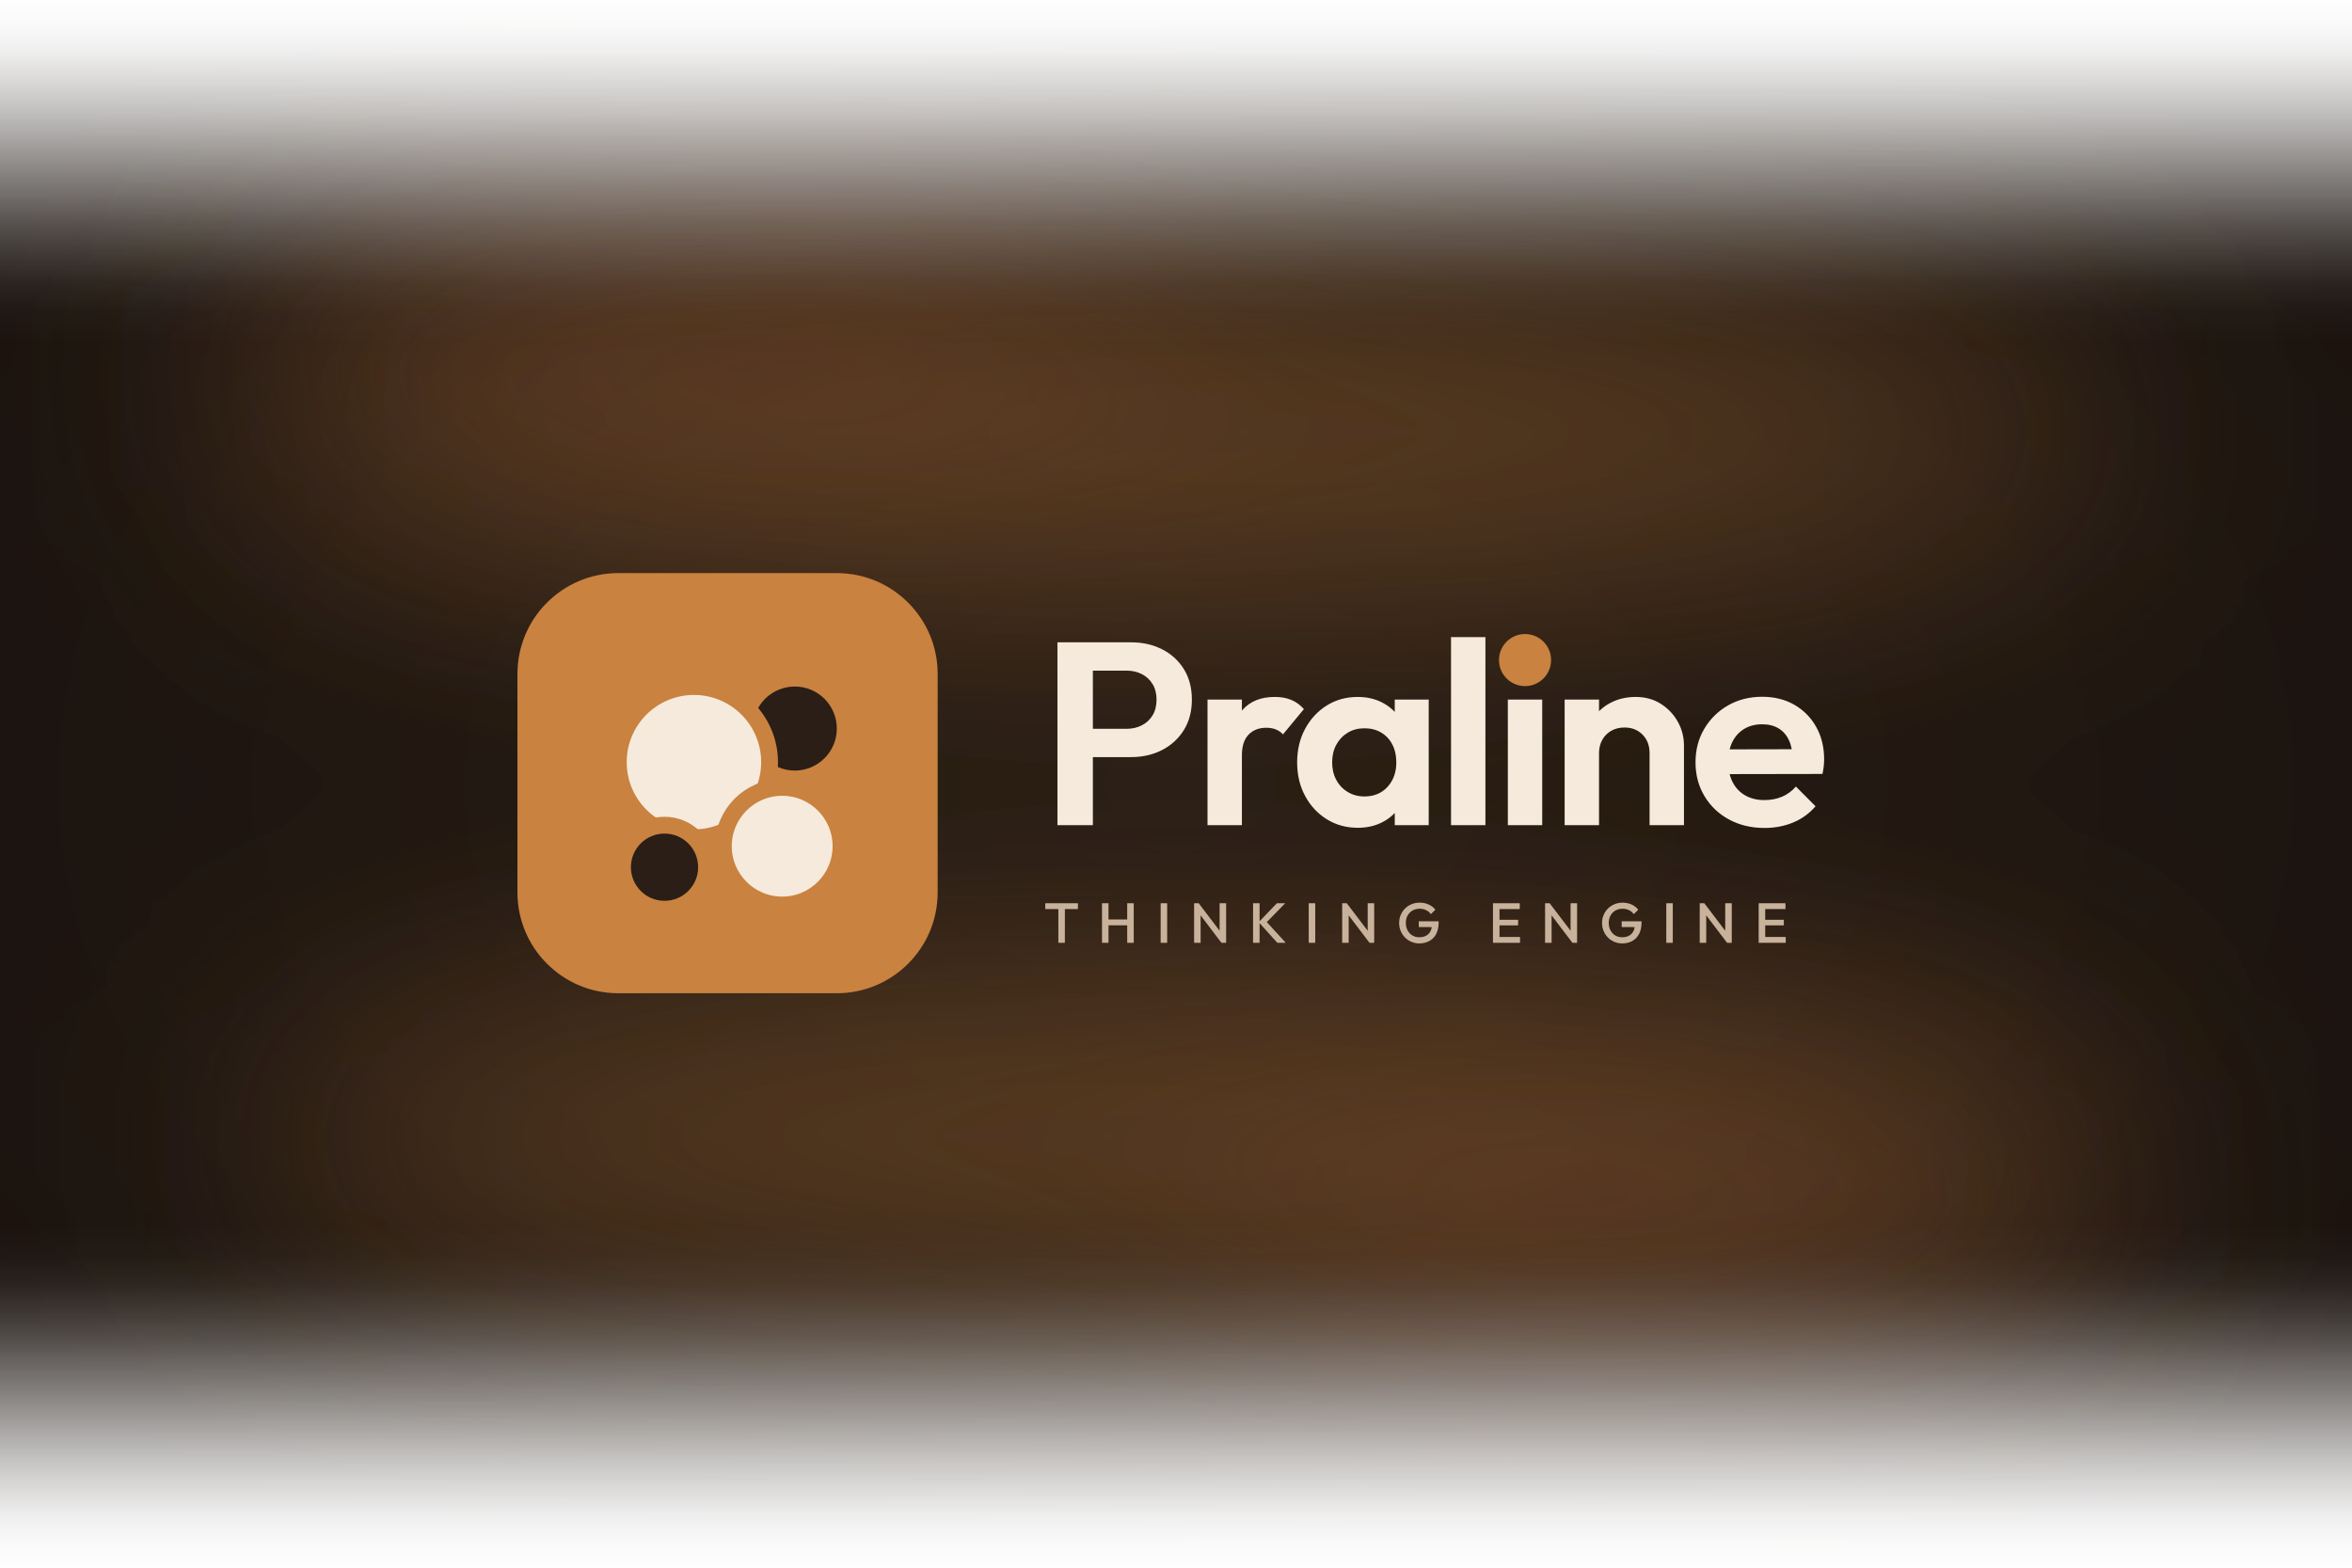
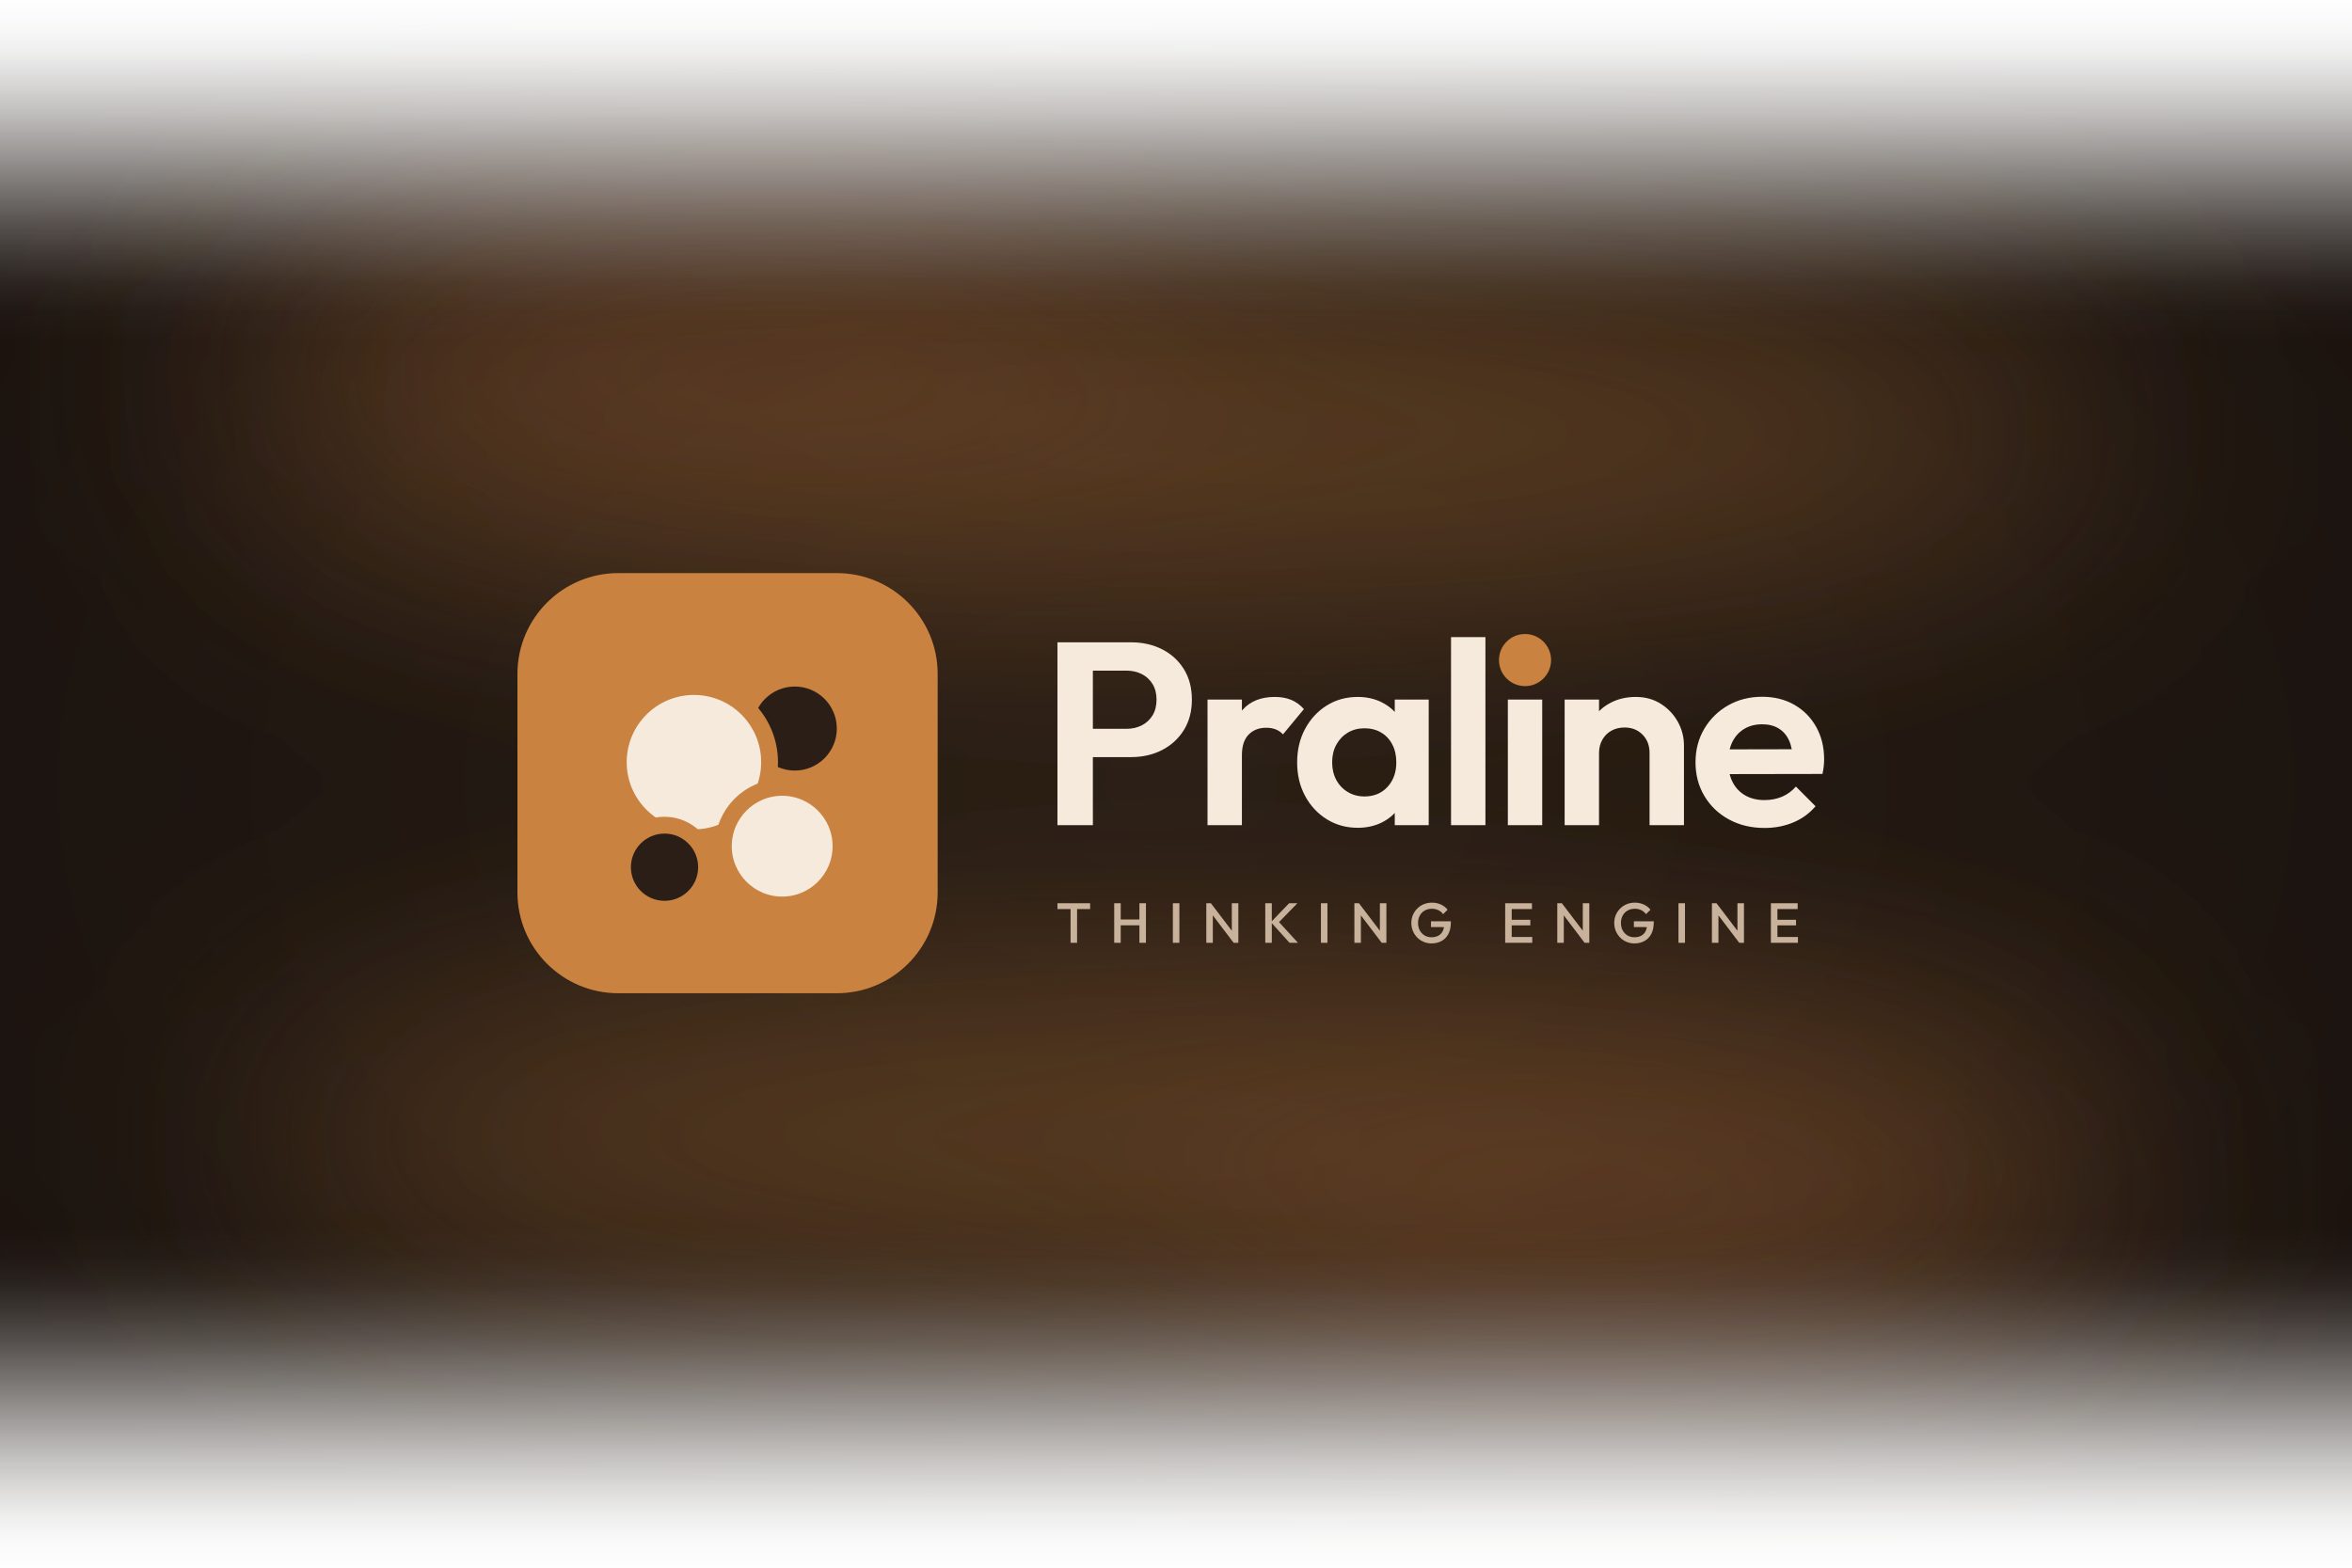
<svg xmlns="http://www.w3.org/2000/svg" viewBox="0 0 1500 1000" width="1500" height="1000" role="img" aria-label="Praline — Thinking Engine">
  <defs>
    <linearGradient id="g" x1="0" y1="0" x2="0" y2="1">
      <stop offset="0%" stop-color="#fff" stop-opacity="0" />
      <stop offset="1.83%" stop-color="#fff" stop-opacity="0.02" />
      <stop offset="3.67%" stop-color="#fff" stop-opacity="0.07" />
      <stop offset="5.5%" stop-color="#fff" stop-opacity="0.16" />
      <stop offset="7.33%" stop-color="#fff" stop-opacity="0.26" />
      <stop offset="9.17%" stop-color="#fff" stop-opacity="0.38" />
      <stop offset="11%" stop-color="#fff" stop-opacity="0.5" />
      <stop offset="12.83%" stop-color="#fff" stop-opacity="0.62" />
      <stop offset="14.67%" stop-color="#fff" stop-opacity="0.74" />
      <stop offset="16.5%" stop-color="#fff" stop-opacity="0.84" />
      <stop offset="18.33%" stop-color="#fff" stop-opacity="0.93" />
      <stop offset="20.17%" stop-color="#fff" stop-opacity="0.98" />
      <stop offset="22%" stop-color="#fff" stop-opacity="1" />
      <stop offset="78%" stop-color="#fff" stop-opacity="1" />
      <stop offset="79.83%" stop-color="#fff" stop-opacity="0.98" />
      <stop offset="81.67%" stop-color="#fff" stop-opacity="0.93" />
      <stop offset="83.5%" stop-color="#fff" stop-opacity="0.84" />
      <stop offset="85.33%" stop-color="#fff" stop-opacity="0.74" />
      <stop offset="87.17%" stop-color="#fff" stop-opacity="0.62" />
      <stop offset="89%" stop-color="#fff" stop-opacity="0.5" />
      <stop offset="90.83%" stop-color="#fff" stop-opacity="0.38" />
      <stop offset="92.67%" stop-color="#fff" stop-opacity="0.26" />
      <stop offset="94.5%" stop-color="#fff" stop-opacity="0.16" />
      <stop offset="96.33%" stop-color="#fff" stop-opacity="0.07" />
      <stop offset="98.17%" stop-color="#fff" stop-opacity="0.02" />
      <stop offset="100%" stop-color="#fff" stop-opacity="0" />
    </linearGradient>
    <mask id="m" maskUnits="userSpaceOnUse" x="0" y="0" width="1500" height="1000">
      <rect width="1500" height="1000" fill="url(#g)" />
    </mask>
    <filter id="b" x="-50%" y="-80%" width="200%" height="260%">
      <feGaussianBlur stdDeviation="90" />
    </filter>
    <radialGradient id="v" cx="50%" cy="50%" r="60%">
      <stop offset="0" stop-color="#241a14" />
      <stop offset="1" stop-color="#1A130F" />
    </radialGradient>
  </defs>
  <g mask="url(#m)">
    <rect width="1500" height="1000" fill="url(#v)" />
    <g filter="url(#b)">
      <ellipse cx="750" cy="275.57" rx="600" ry="90" fill="#C9823F" opacity=".42" />
      <ellipse cx="750" cy="724.43" rx="600" ry="90" fill="#C9823F" opacity=".42" />
      <ellipse cx="450" cy="205.57" rx="300" ry="70" fill="#7A4A2A" opacity=".5" />
      <ellipse cx="1050" cy="794.43" rx="300" ry="70" fill="#7A4A2A" opacity=".5" />
    </g>
  </g>
  <g transform="translate(330 365.57) scale(1.34)">
    <g transform="translate(0 0) scale(2)">
      <rect width="100" height="100" rx="24" fill="#C9823F" />
      <circle cx="66" cy="37" r="12" fill="#2A1E17" stroke="#C9823F" stroke-width="4" />
      <circle cx="42" cy="45" r="18" fill="#F5EADB" stroke="#C9823F" stroke-width="4" />
      <circle cx="63" cy="65" r="14" fill="#F5EADB" stroke="#C9823F" stroke-width="4" />
      <circle cx="35" cy="70" r="10" fill="#2A1E17" stroke="#C9823F" stroke-width="4" />
    </g>
    <path fill="#F5EADB" d="M269.53 87.59V74.12H289.91Q293.92 74.12 297.17 72.47Q300.41 70.81 302.29 67.71Q304.17 64.61 304.17 60.23Q304.17 55.93 302.29 52.83Q300.41 49.73 297.17 48.08Q293.92 46.43 289.91 46.43H269.53V32.95H292.06Q300.25 32.95 306.8 36.26Q313.35 39.57 317.17 45.7Q320.99 51.84 320.99 60.23Q320.99 68.58 317.17 74.72Q313.35 80.86 306.8 84.23Q300.25 87.59 292.06 87.59ZM257.01 120V32.95H273.87V120Z M328.43 120V60.19H344.8V120ZM344.8 86.73 338.11 81.97Q339.68 71.19 345.13 65.07Q350.59 58.95 360.47 58.95Q364.85 58.95 368.24 60.34Q371.63 61.72 374.31 64.74L364.35 76.77Q362.91 75.19 360.92 74.41Q358.94 73.62 356.38 73.62Q351.17 73.62 347.99 76.89Q344.8 80.15 344.8 86.73Z M399.94 121.24Q391.72 121.24 385.19 117.17Q378.65 113.1 374.87 106.07Q371.09 99.04 371.09 90.12Q371.09 81.19 374.87 74.16Q378.65 67.13 385.16 63.04Q391.67 58.95 399.94 58.95Q406.22 58.95 411.25 61.45Q416.27 63.95 419.41 68.35Q422.55 72.76 422.92 78.46V101.73Q422.55 107.39 419.47 111.82Q416.39 116.24 411.33 118.74Q406.27 121.24 399.94 121.24ZM403.12 106.32Q409.94 106.32 414.12 101.75Q418.29 97.18 418.29 90.12Q418.29 85.28 416.41 81.62Q414.53 77.96 411.1 75.92Q407.67 73.87 403.17 73.87Q398.66 73.87 395.21 75.94Q391.76 78.01 389.75 81.66Q387.75 85.32 387.75 90.07Q387.75 94.79 389.71 98.44Q391.67 102.1 395.19 104.21Q398.7 106.32 403.12 106.32ZM417.55 120V103.88L420.15 89.33L417.55 74.82V60.19H433.71V120Z M444.33 120V30.47H460.7V120Z M471.37 120V60.19H487.73V120Z M538.82 120V85.65Q538.82 80.28 535.47 76.89Q532.13 73.5 526.92 73.5Q523.36 73.5 520.63 75.03Q517.91 76.56 516.34 79.33Q514.77 82.1 514.77 85.65L508.36 82.39Q508.36 75.44 511.42 70.15Q514.48 64.86 519.93 61.91Q525.39 58.95 532.25 58.95Q538.95 58.95 544.09 62.17Q549.24 65.4 552.21 70.67Q555.19 75.94 555.19 82.1V120ZM498.4 120V60.19H514.77V120Z M593.55 121.32Q584.08 121.32 576.64 117.29Q569.2 113.26 564.94 106.15Q560.69 99.04 560.69 90.07Q560.69 81.15 564.88 74.08Q569.08 67.01 576.25 62.94Q583.42 58.87 592.39 58.87Q601.07 58.87 607.7 62.67Q614.34 66.47 618.12 73.21Q621.9 79.95 621.9 88.59Q621.9 90.07 621.74 91.75Q621.57 93.42 621.12 95.61L569.9 95.7V83.92L613.76 83.83L606.94 88.67Q606.86 83.21 605.16 79.56Q603.47 75.9 600.24 73.93Q597.02 71.97 592.39 71.97Q587.51 71.97 583.87 74.16Q580.24 76.35 578.25 80.32Q576.27 84.29 576.27 89.87Q576.27 95.49 578.38 99.56Q580.49 103.63 584.37 105.84Q588.26 108.05 593.46 108.05Q598.09 108.05 601.88 106.44Q605.66 104.83 608.47 101.61L617.81 110.99Q613.43 116.11 607.17 118.72Q600.9 121.32 593.55 121.32Z" />
    <circle cx="479.55" cy="41.4" r="12.4" fill="#C9823F" />
-     <path fill="#C8B29C" d="M257.44 176V157.6H260.54V176ZM251.2 159.94V157.15H266.76V159.94Z M278.21 176V157.15H281.31V176ZM290.21 176V157.15H293.32V176ZM280.21 167.66V164.88H291.09V167.66Z M306.13 176V157.15H309.23V176Z M322.05 176V157.15H324.23L325.15 160.38V176ZM335.07 176 323.66 160.96 324.23 157.15 335.66 172.18ZM335.07 176 334.19 172.88V157.15H337.29V176Z M361.68 176 352.8 166.17 361.47 157.15H365.41L355.94 166.87V165.35L365.68 176ZM350.11 176V157.15H353.21V176Z M376.6 176V157.15H379.7V176Z M392.52 176V157.15H394.7L395.62 160.38V176ZM405.54 176 394.13 160.96 394.7 157.15 406.13 172.18ZM405.54 176 404.66 172.88V157.15H407.76V176Z M429.23 176.28Q427.22 176.28 425.47 175.53Q423.72 174.78 422.42 173.46Q421.11 172.13 420.37 170.36Q419.63 168.59 419.63 166.55Q419.63 164.51 420.37 162.75Q421.12 161 422.45 159.67Q423.77 158.34 425.56 157.61Q427.34 156.88 429.42 156.88Q431.73 156.88 433.66 157.75Q435.59 158.62 436.88 160.22L434.75 162.36Q433.85 161.1 432.46 160.44Q431.07 159.78 429.4 159.78Q427.47 159.78 425.98 160.64Q424.49 161.5 423.65 163.03Q422.82 164.55 422.82 166.55Q422.82 168.57 423.66 170.1Q424.49 171.63 425.93 172.49Q427.36 173.35 429.2 173.35Q431.07 173.35 432.43 172.64Q433.78 171.92 434.52 170.54Q435.25 169.16 435.25 167.16L437.21 168.53L428.98 168.49V165.74H438.44V166.2Q438.44 169.52 437.26 171.77Q436.09 174.01 434 175.14Q431.92 176.28 429.23 176.28Z M464.29 176V157.15H467.4V176ZM466.52 176V173.23H477.17V176ZM466.52 167.69V165.04H476.26V167.69ZM466.52 159.92V157.15H477.04V159.92Z M489.09 176V157.15H491.27L492.19 160.38V176ZM502.11 176 490.7 160.96 491.27 157.15 502.7 172.18ZM502.11 176 501.23 172.88V157.15H504.33V176Z M525.8 176.28Q523.79 176.28 522.04 175.53Q520.29 174.78 518.99 173.46Q517.68 172.13 516.94 170.36Q516.2 168.59 516.2 166.55Q516.2 164.51 516.94 162.75Q517.69 161 519.02 159.67Q520.35 158.34 522.13 157.61Q523.91 156.88 525.99 156.88Q528.3 156.88 530.23 157.75Q532.16 158.62 533.45 160.22L531.32 162.36Q530.42 161.1 529.03 160.44Q527.64 159.78 525.97 159.78Q524.04 159.78 522.55 160.64Q521.06 161.5 520.22 163.03Q519.39 164.55 519.39 166.55Q519.39 168.57 520.23 170.1Q521.07 171.63 522.5 172.49Q523.93 173.35 525.77 173.35Q527.64 173.35 529 172.64Q530.35 171.92 531.09 170.54Q531.82 169.16 531.82 167.16L533.78 168.53L525.55 168.49V165.74H535.01V166.2Q535.01 169.52 533.83 171.77Q532.66 174.01 530.57 175.14Q528.49 176.28 525.8 176.28Z M546.77 176V157.15H549.87V176Z M562.69 176V157.15H564.87L565.79 160.38V176ZM575.71 176 564.3 160.96 564.87 157.15 576.3 172.18ZM575.71 176 574.83 172.88V157.15H577.94V176Z M590.75 176V157.15H593.86V176ZM592.98 176V173.23H603.63V176ZM592.98 167.69V165.04H602.72V167.69ZM592.98 159.92V157.15H603.5V159.92Z" />
+     <path fill="#C8B29C" d="M263.25 176V157.6H266.35V176ZM257.01 159.94V157.15H272.57V159.94Z M284.02 176V157.15H287.12V176ZM296.02 176V157.15H299.13V176ZM286.02 167.66V164.88H296.9V167.66Z M311.94 176V157.15H315.04V176Z M327.86 176V157.15H330.04L330.96 160.38V176ZM340.88 176 329.47 160.96 330.04 157.15 341.47 172.18ZM340.88 176 340 172.88V157.15H343.1V176Z M367.49 176 358.61 166.17 367.28 157.15H371.22L361.75 166.87V165.35L371.49 176ZM355.92 176V157.15H359.03V176Z M382.41 176V157.15H385.51V176Z M398.33 176V157.15H400.51L401.43 160.38V176ZM411.35 176 399.94 160.96 400.51 157.15 411.94 172.18ZM411.35 176 410.47 172.88V157.15H413.57V176Z M435.04 176.28Q433.03 176.28 431.28 175.53Q429.53 174.78 428.23 173.46Q426.92 172.13 426.18 170.36Q425.44 168.59 425.44 166.55Q425.44 164.51 426.18 162.75Q426.93 161 428.26 159.67Q429.59 158.34 431.37 157.61Q433.15 156.88 435.23 156.88Q437.54 156.88 439.47 157.75Q441.4 158.62 442.69 160.22L440.56 162.36Q439.66 161.1 438.27 160.44Q436.88 159.78 435.21 159.78Q433.28 159.78 431.79 160.64Q430.3 161.5 429.46 163.03Q428.63 164.55 428.63 166.55Q428.63 168.57 429.47 170.1Q430.31 171.63 431.74 172.49Q433.17 173.35 435.01 173.35Q436.88 173.35 438.24 172.64Q439.59 171.92 440.33 170.54Q441.06 169.16 441.06 167.16L443.02 168.53L434.79 168.49V165.74H444.25V166.2Q444.25 169.52 443.07 171.77Q441.9 174.01 439.81 175.14Q437.73 176.28 435.04 176.28Z M470.1 176V157.15H473.21V176ZM472.34 176V173.23H482.98V176ZM472.34 167.69V165.04H482.07V167.69ZM472.34 159.92V157.15H482.85V159.92Z M494.9 176V157.15H497.08L498 160.38V176ZM507.92 176 496.51 160.96 497.08 157.15 508.51 172.18ZM507.92 176 507.04 172.88V157.15H510.14V176Z M531.61 176.28Q529.6 176.28 527.85 175.53Q526.1 174.78 524.8 173.46Q523.49 172.13 522.75 170.36Q522.01 168.59 522.01 166.55Q522.01 164.51 522.75 162.75Q523.5 161 524.83 159.67Q526.16 158.34 527.94 157.61Q529.72 156.88 531.8 156.88Q534.11 156.88 536.04 157.75Q537.97 158.62 539.26 160.22L537.13 162.36Q536.23 161.1 534.84 160.44Q533.45 159.78 531.78 159.78Q529.85 159.78 528.36 160.64Q526.87 161.5 526.03 163.03Q525.2 164.55 525.2 166.55Q525.2 168.57 526.04 170.1Q526.88 171.63 528.31 172.49Q529.74 173.35 531.58 173.35Q533.45 173.35 534.81 172.64Q536.16 171.92 536.9 170.54Q537.63 169.16 537.63 167.16L539.59 168.53L531.36 168.49V165.74H540.82V166.2Q540.82 169.52 539.64 171.77Q538.47 174.01 536.38 175.14Q534.3 176.28 531.61 176.28Z M552.58 176V157.15H555.68V176Z M568.5 176V157.15H570.68L571.61 160.38V176ZM581.52 176 570.11 160.96 570.68 157.15 582.11 172.18ZM581.52 176 580.64 172.88V157.15H583.75V176Z M596.56 176V157.15H599.67V176ZM598.79 176V173.23H609.44V176ZM598.79 167.69V165.04H608.53V167.69ZM598.79 159.92V157.15H609.31V159.92Z" />
  </g>
</svg>
